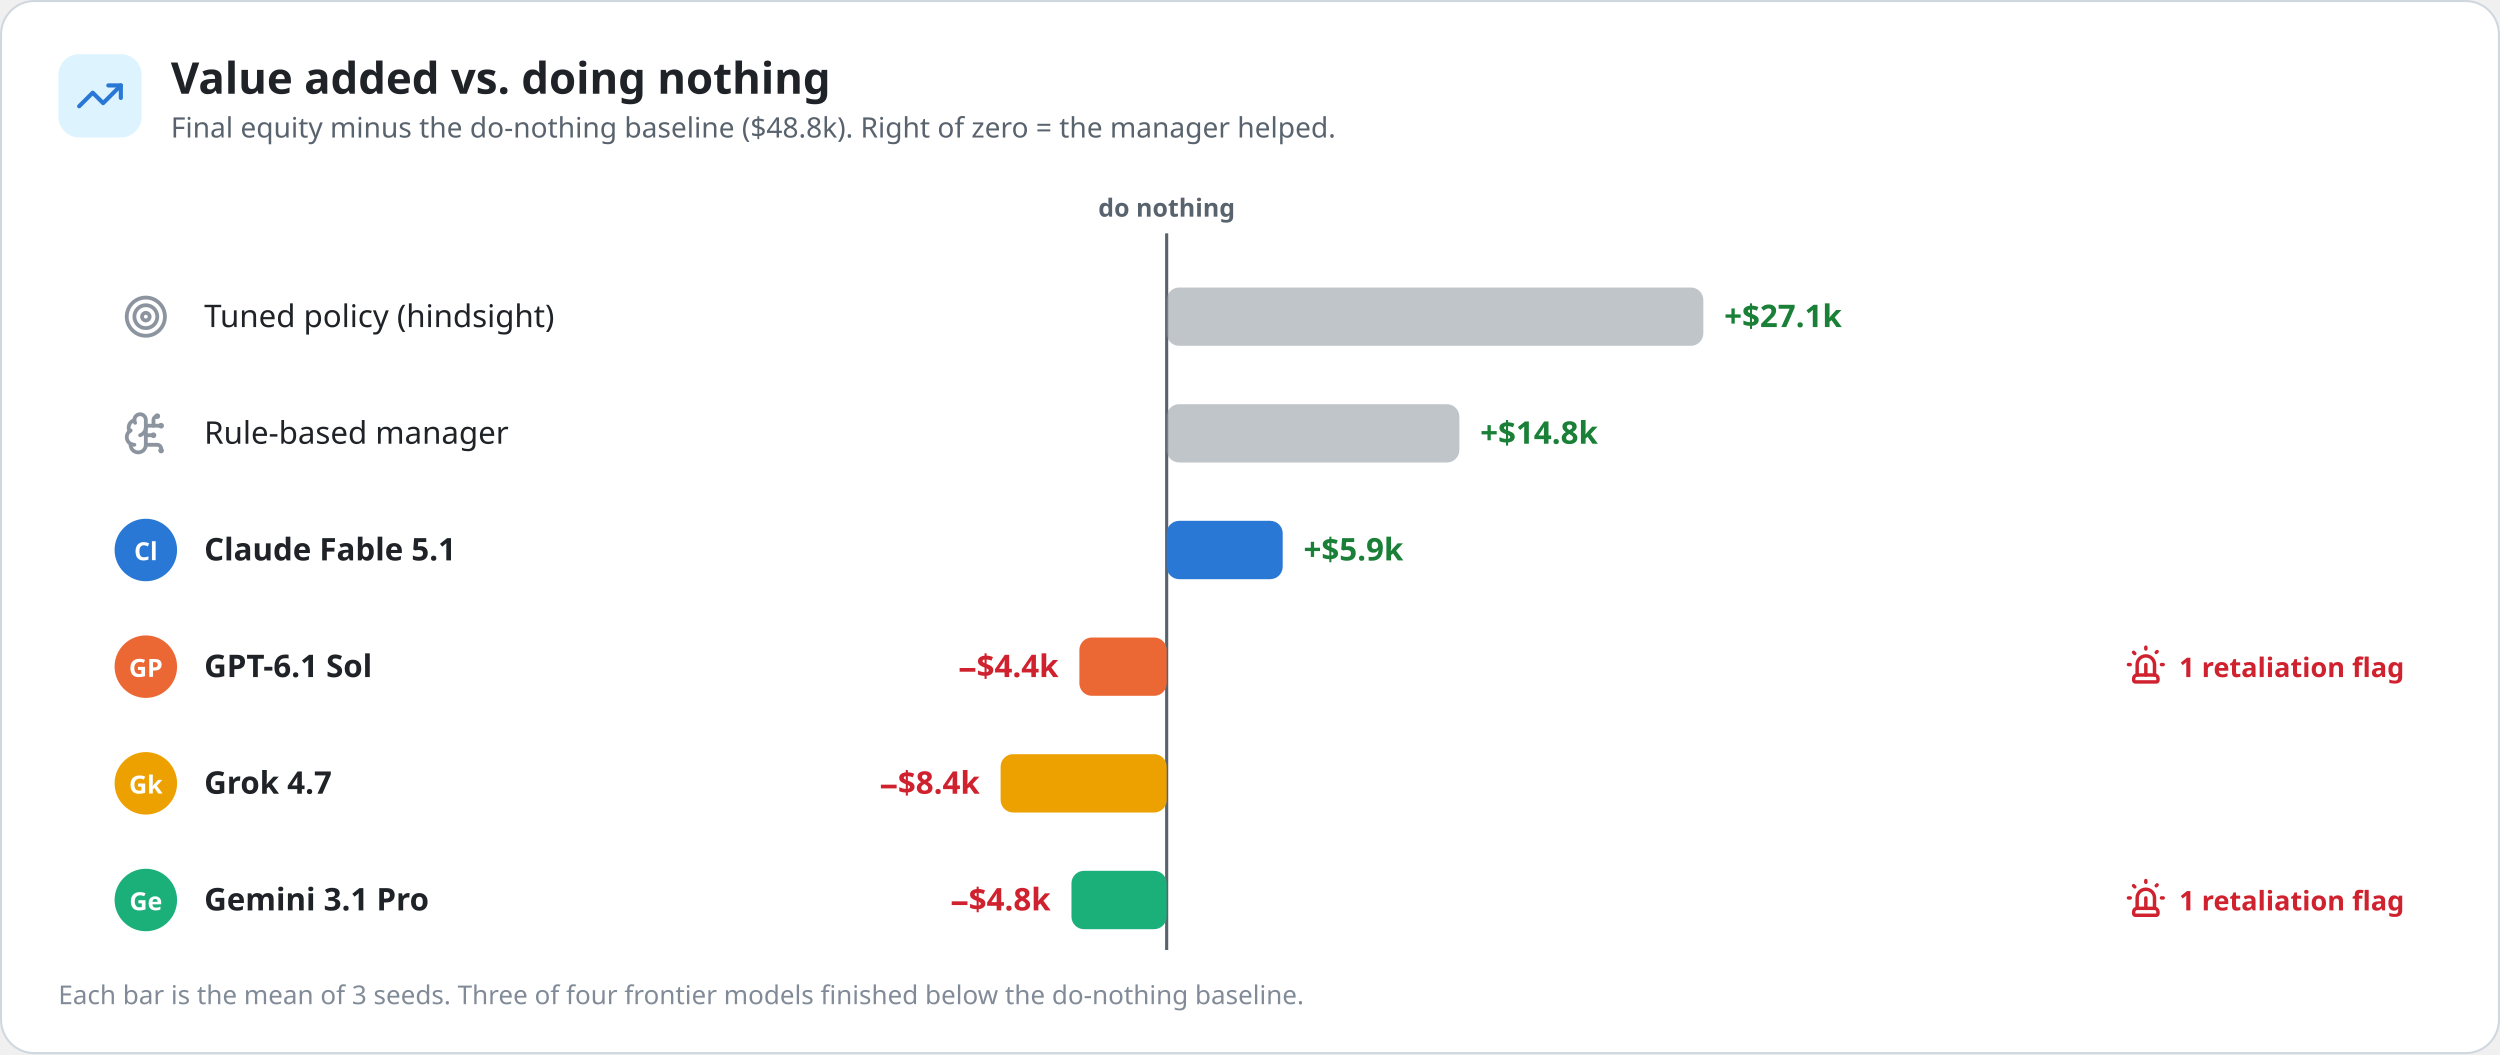
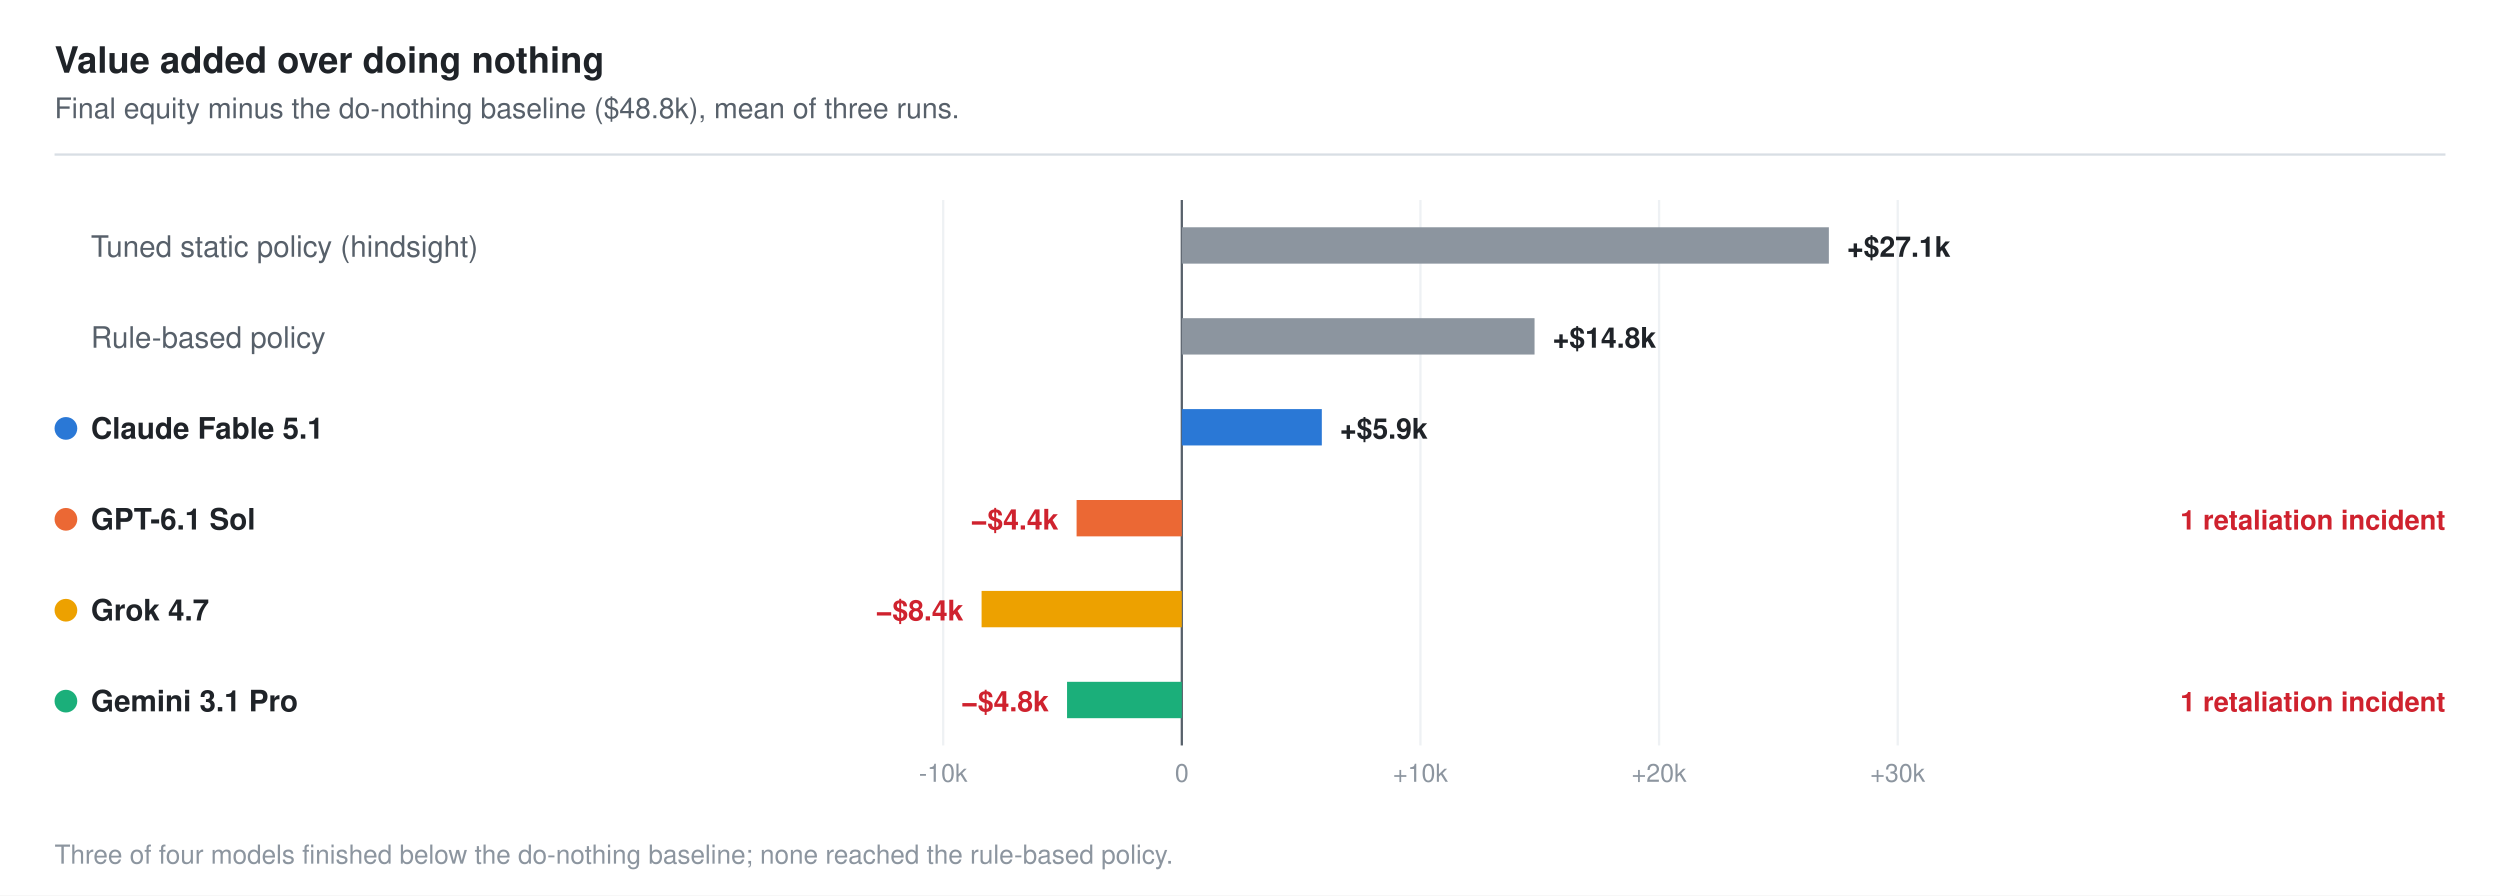
- <svg xmlns="http://www.w3.org/2000/svg" width="1200" height="506" viewBox="0 0 1200 506" role="img" aria-label="Value added vs doing nothing">
-   <rect x="0.5" y="0.5" width="1199" height="505" rx="16" fill="#ffffff" stroke="#d0d7de" />
-   <rect x="28" y="26" width="40" height="40" rx="10" fill="#ddf4ff" />
-   <g transform="translate(36.0,34.0) scale(1)" fill="none" stroke="#2a78d6" stroke-width="2" stroke-linecap="round" stroke-linejoin="round">
-     <polyline points="22 7 13.5 15.5 8.5 10.5 2 17" />
-     <polyline points="16 7 22 7 22 13" />
-   </g>
-   <text x="82.0" y="45.0" font-family="-apple-system,BlinkMacSystemFont,'Segoe UI','Noto Sans',Helvetica,Arial,sans-serif" font-size="21" font-weight="700" fill="#1f2328" text-anchor="start">Value added vs. doing nothing</text>
-   <text x="82.0" y="66.0" font-family="-apple-system,BlinkMacSystemFont,'Segoe UI','Noto Sans',Helvetica,Arial,sans-serif" font-size="13.5" font-weight="400" fill="#59636e" text-anchor="start">Final equity minus the do-nothing baseline ($48.8k). Right of zero = the manager helped.</text>
-   <line x1="560" x2="560" y1="112" y2="456" stroke="#59636e" stroke-width="1.5" />
-   <text x="560.0" y="104.0" font-family="-apple-system,BlinkMacSystemFont,'Segoe UI','Noto Sans',Helvetica,Arial,sans-serif" font-size="12" font-weight="600" fill="#59636e" text-anchor="middle">do nothing</text>
-   <rect x="560.0" y="138" width="257.6" height="28" rx="6" fill="#8c959f" fill-opacity="0.55" />
-   <g transform="translate(59.0,141.0) scale(0.9167)" fill="none" stroke="#8c959f" stroke-width="2" stroke-linecap="round" stroke-linejoin="round">
-     <circle cx="12" cy="12" r="10" />
-     <circle cx="12" cy="12" r="6" />
-     <circle cx="12" cy="12" r="2" />
-   </g>
-   <text x="98.0" y="157.0" font-family="-apple-system,BlinkMacSystemFont,'Segoe UI','Noto Sans',Helvetica,Arial,sans-serif" font-size="15" font-weight="500" fill="#1f2328" text-anchor="start">Tuned policy (hindsight)</text>
-   <text x="827.6" y="157.0" font-family="-apple-system,BlinkMacSystemFont,'Segoe UI','Noto Sans',Helvetica,Arial,sans-serif" font-size="15" font-weight="700" fill="#1a7f37" text-anchor="start">+$27.1k</text>
-   <rect x="560.0" y="194" width="140.5" height="28" rx="6" fill="#8c959f" fill-opacity="0.55" />
-   <g transform="translate(59.0,197.0) scale(0.9167)" fill="none" stroke="#8c959f" stroke-width="2" stroke-linecap="round" stroke-linejoin="round">
-     <path d="M12 5a3 3 0 1 0-5.997.125 4 4 0 0 0-2.526 5.77 4 4 0 0 0 .556 6.588A4 4 0 1 0 12 18Z" />
-     <path d="M9 13a4.5 4.5 0 0 0 3-4" />
-     <path d="M6.003 5.125A3 3 0 0 0 6.401 6.5" />
-     <path d="M3.477 10.896a4 4 0 0 1 .585-.396" />
-     <path d="M6 18a4 4 0 0 1-1.967-.516" />
-     <path d="M12 13h4" />
-     <path d="M12 18h6a2 2 0 0 1 2 2v1" />
-     <path d="M12 8h8" />
-     <path d="M16 8V5a2 2 0 0 1 2-2" />
-     <circle cx="16" cy="13" r=".5" />
-     <circle cx="18" cy="3" r=".5" />
-     <circle cx="20" cy="21" r=".5" />
-     <circle cx="20" cy="8" r=".5" />
-   </g>
-   <text x="98.0" y="213.0" font-family="-apple-system,BlinkMacSystemFont,'Segoe UI','Noto Sans',Helvetica,Arial,sans-serif" font-size="15" font-weight="500" fill="#1f2328" text-anchor="start">Rule-based manager</text>
-   <text x="710.5" y="213.0" font-family="-apple-system,BlinkMacSystemFont,'Segoe UI','Noto Sans',Helvetica,Arial,sans-serif" font-size="15" font-weight="700" fill="#1a7f37" text-anchor="start">+$14.8k</text>
-   <rect x="560.0" y="250" width="55.7" height="28" rx="6" fill="#2a78d6" />
-   <circle cx="70" cy="264" r="15" fill="#2a78d6" />
-   <text x="70.0" y="268.9" font-family="-apple-system,BlinkMacSystemFont,'Segoe UI','Noto Sans',Helvetica,Arial,sans-serif" font-size="12.0" font-weight="700" fill="#ffffff" text-anchor="middle">Cl</text>
-   <text x="98.0" y="269.0" font-family="-apple-system,BlinkMacSystemFont,'Segoe UI','Noto Sans',Helvetica,Arial,sans-serif" font-size="15" font-weight="700" fill="#1f2328" text-anchor="start">Claude Fable 5.1</text>
-   <text x="625.7" y="269.0" font-family="-apple-system,BlinkMacSystemFont,'Segoe UI','Noto Sans',Helvetica,Arial,sans-serif" font-size="15" font-weight="700" fill="#1a7f37" text-anchor="start">+$5.9k</text>
-   <rect x="518.1" y="306" width="41.9" height="28" rx="6" fill="#eb6834" />
-   <circle cx="70" cy="320" r="15" fill="#eb6834" />
-   <text x="70.0" y="324.9" font-family="-apple-system,BlinkMacSystemFont,'Segoe UI','Noto Sans',Helvetica,Arial,sans-serif" font-size="12.0" font-weight="700" fill="#ffffff" text-anchor="middle">GP</text>
-   <text x="98.0" y="325.0" font-family="-apple-system,BlinkMacSystemFont,'Segoe UI','Noto Sans',Helvetica,Arial,sans-serif" font-size="15" font-weight="700" fill="#1f2328" text-anchor="start">GPT-6.1 Sol</text>
-   <text x="508.1" y="325.0" font-family="-apple-system,BlinkMacSystemFont,'Segoe UI','Noto Sans',Helvetica,Arial,sans-serif" font-size="15" font-weight="700" fill="#cf222e" text-anchor="end">−$4.4k</text>
-   <g transform="translate(1020.0,309.0) scale(0.8333)" fill="none" stroke="#cf222e" stroke-width="2" stroke-linecap="round" stroke-linejoin="round">
-     <path d="M7 18v-6a5 5 0 1 1 10 0v6" />
-     <path d="M5 21a1 1 0 0 0 1 1h12a1 1 0 0 0 1-1v-1a2 2 0 0 0-2-2H7a2 2 0 0 0-2 2z" />
-     <path d="M21 12h1" />
-     <path d="M18.5 4.5 18 5" />
-     <path d="M2 12h1" />
-     <path d="M12 2v1" />
-     <path d="m4.929 4.929.707.707" />
-     <path d="M12 12v6" />
-   </g>
-   <text x="1046.0" y="325.0" font-family="-apple-system,BlinkMacSystemFont,'Segoe UI','Noto Sans',Helvetica,Arial,sans-serif" font-size="13" font-weight="600" fill="#cf222e" text-anchor="start">1 retaliation flag</text>
-   <rect x="480.3" y="362" width="79.7" height="28" rx="6" fill="#eda100" />
-   <circle cx="70" cy="376" r="15" fill="#eda100" />
-   <text x="70.0" y="380.9" font-family="-apple-system,BlinkMacSystemFont,'Segoe UI','Noto Sans',Helvetica,Arial,sans-serif" font-size="12.0" font-weight="700" fill="#ffffff" text-anchor="middle">Gk</text>
-   <text x="98.0" y="381.0" font-family="-apple-system,BlinkMacSystemFont,'Segoe UI','Noto Sans',Helvetica,Arial,sans-serif" font-size="15" font-weight="700" fill="#1f2328" text-anchor="start">Grok 4.7</text>
-   <text x="470.3" y="381.0" font-family="-apple-system,BlinkMacSystemFont,'Segoe UI','Noto Sans',Helvetica,Arial,sans-serif" font-size="15" font-weight="700" fill="#cf222e" text-anchor="end">−$8.4k</text>
-   <rect x="514.3" y="418" width="45.7" height="28" rx="6" fill="#1baf7a" />
-   <circle cx="70" cy="432" r="15" fill="#1baf7a" />
-   <text x="70.0" y="436.9" font-family="-apple-system,BlinkMacSystemFont,'Segoe UI','Noto Sans',Helvetica,Arial,sans-serif" font-size="12.0" font-weight="700" fill="#ffffff" text-anchor="middle">Ge</text>
-   <text x="98.0" y="437.0" font-family="-apple-system,BlinkMacSystemFont,'Segoe UI','Noto Sans',Helvetica,Arial,sans-serif" font-size="15" font-weight="700" fill="#1f2328" text-anchor="start">Gemini 3.1 Pro</text>
-   <text x="504.3" y="437.0" font-family="-apple-system,BlinkMacSystemFont,'Segoe UI','Noto Sans',Helvetica,Arial,sans-serif" font-size="15" font-weight="700" fill="#cf222e" text-anchor="end">−$4.8k</text>
-   <g transform="translate(1020.0,421.0) scale(0.8333)" fill="none" stroke="#cf222e" stroke-width="2" stroke-linecap="round" stroke-linejoin="round">
-     <path d="M7 18v-6a5 5 0 1 1 10 0v6" />
-     <path d="M5 21a1 1 0 0 0 1 1h12a1 1 0 0 0 1-1v-1a2 2 0 0 0-2-2H7a2 2 0 0 0-2 2z" />
-     <path d="M21 12h1" />
-     <path d="M18.5 4.5 18 5" />
-     <path d="M2 12h1" />
-     <path d="M12 2v1" />
-     <path d="m4.929 4.929.707.707" />
-     <path d="M12 12v6" />
-   </g>
-   <text x="1046.0" y="437.0" font-family="-apple-system,BlinkMacSystemFont,'Segoe UI','Noto Sans',Helvetica,Arial,sans-serif" font-size="13" font-weight="600" fill="#cf222e" text-anchor="start">1 retaliation flag</text>
-   <text x="28.0" y="482.0" font-family="-apple-system,BlinkMacSystemFont,'Segoe UI','Noto Sans',Helvetica,Arial,sans-serif" font-size="12.5" font-weight="400" fill="#818b98" text-anchor="start">Each bar is the mean of 3 seeds. Three of four frontier models finished below the do-nothing baseline.</text>
+ <svg xmlns="http://www.w3.org/2000/svg" width="1100" height="394" viewBox="0 0 1100 394" role="img" aria-label="Value added over doing nothing">
+   <rect width="1100" height="394" fill="#ffffff" />
+   <text x="24.0" y="32.0" font-family="-apple-system,BlinkMacSystemFont,'Segoe UI','Helvetica Neue',Helvetica,Arial,sans-serif" font-size="16" font-weight="600" fill="#1f2328" text-anchor="start">Value added over doing nothing</text>
+   <text x="24.0" y="52.0" font-family="-apple-system,BlinkMacSystemFont,'Segoe UI','Helvetica Neue',Helvetica,Arial,sans-serif" font-size="12.5" font-weight="400" fill="#57606a" text-anchor="start">Final equity minus the do-nothing baseline ($48.8k), mean of three runs.</text>
+   <line x1="24.0" x2="1076.0" y1="68.0" y2="68.0" stroke="#d8dee4" stroke-width="1" />
+   <line x1="415.0" x2="415.0" y1="88.0" y2="328.0" stroke="#eef1f4" stroke-width="1" />
+   <text x="415.0" y="344.0" font-family="-apple-system,BlinkMacSystemFont,'Segoe UI','Helvetica Neue',Helvetica,Arial,sans-serif" font-size="11" font-weight="400" fill="#8c959f" text-anchor="middle">-10k</text>
+   <line x1="625.0" x2="625.0" y1="88.0" y2="328.0" stroke="#eef1f4" stroke-width="1" />
+   <text x="625.0" y="344.0" font-family="-apple-system,BlinkMacSystemFont,'Segoe UI','Helvetica Neue',Helvetica,Arial,sans-serif" font-size="11" font-weight="400" fill="#8c959f" text-anchor="middle">+10k</text>
+   <line x1="730.0" x2="730.0" y1="88.0" y2="328.0" stroke="#eef1f4" stroke-width="1" />
+   <text x="730.0" y="344.0" font-family="-apple-system,BlinkMacSystemFont,'Segoe UI','Helvetica Neue',Helvetica,Arial,sans-serif" font-size="11" font-weight="400" fill="#8c959f" text-anchor="middle">+20k</text>
+   <line x1="835.0" x2="835.0" y1="88.0" y2="328.0" stroke="#eef1f4" stroke-width="1" />
+   <text x="835.0" y="344.0" font-family="-apple-system,BlinkMacSystemFont,'Segoe UI','Helvetica Neue',Helvetica,Arial,sans-serif" font-size="11" font-weight="400" fill="#8c959f" text-anchor="middle">+30k</text>
+   <line x1="520.0" x2="520.0" y1="88.0" y2="328.0" stroke="#57606a" stroke-width="1" />
+   <text x="520.0" y="344.0" font-family="-apple-system,BlinkMacSystemFont,'Segoe UI','Helvetica Neue',Helvetica,Arial,sans-serif" font-size="11" font-weight="400" fill="#8c959f" text-anchor="middle">0</text>
+   <rect x="520.0" y="100" width="284.7" height="16" fill="#8c959f" />
+   <text x="40.0" y="113.0" font-family="-apple-system,BlinkMacSystemFont,'Segoe UI','Helvetica Neue',Helvetica,Arial,sans-serif" font-size="13" font-weight="400" fill="#57606a" text-anchor="start">Tuned static policy (hindsight)</text>
+   <text x="812.7" y="113.0" font-family="-apple-system,BlinkMacSystemFont,'Segoe UI','Helvetica Neue',Helvetica,Arial,sans-serif" font-size="12.5" font-weight="600" fill="#1f2328" text-anchor="start">+$27.1k</text>
+   <rect x="520.0" y="140" width="155.2" height="16" fill="#8c959f" />
+   <text x="40.0" y="153.0" font-family="-apple-system,BlinkMacSystemFont,'Segoe UI','Helvetica Neue',Helvetica,Arial,sans-serif" font-size="13" font-weight="400" fill="#57606a" text-anchor="start">Rule-based policy</text>
+   <text x="683.2" y="153.0" font-family="-apple-system,BlinkMacSystemFont,'Segoe UI','Helvetica Neue',Helvetica,Arial,sans-serif" font-size="12.5" font-weight="600" fill="#1f2328" text-anchor="start">+$14.8k</text>
+   <rect x="520.0" y="180" width="61.6" height="16" fill="#2a78d6" />
+   <circle cx="29.0" cy="188.5" r="5" fill="#2a78d6" />
+   <text x="40.0" y="193.0" font-family="-apple-system,BlinkMacSystemFont,'Segoe UI','Helvetica Neue',Helvetica,Arial,sans-serif" font-size="13" font-weight="600" fill="#1f2328" text-anchor="start">Claude Fable 5.1</text>
+   <text x="589.6" y="193.0" font-family="-apple-system,BlinkMacSystemFont,'Segoe UI','Helvetica Neue',Helvetica,Arial,sans-serif" font-size="12.5" font-weight="600" fill="#1f2328" text-anchor="start">+$5.9k</text>
+   <rect x="473.7" y="220" width="46.3" height="16" fill="#eb6834" />
+   <circle cx="29.0" cy="228.5" r="5" fill="#eb6834" />
+   <text x="40.0" y="233.0" font-family="-apple-system,BlinkMacSystemFont,'Segoe UI','Helvetica Neue',Helvetica,Arial,sans-serif" font-size="13" font-weight="600" fill="#1f2328" text-anchor="start">GPT-6.1 Sol</text>
+   <text x="465.7" y="233.0" font-family="-apple-system,BlinkMacSystemFont,'Segoe UI','Helvetica Neue',Helvetica,Arial,sans-serif" font-size="12.5" font-weight="600" fill="#cf222e" text-anchor="end">−$4.4k</text>
+   <text x="1076.0" y="233.0" font-family="-apple-system,BlinkMacSystemFont,'Segoe UI','Helvetica Neue',Helvetica,Arial,sans-serif" font-size="12" font-weight="600" fill="#cf222e" text-anchor="end">1 retaliation incident</text>
+   <rect x="431.9" y="260" width="88.1" height="16" fill="#eda100" />
+   <circle cx="29.0" cy="268.5" r="5" fill="#eda100" />
+   <text x="40.0" y="273.0" font-family="-apple-system,BlinkMacSystemFont,'Segoe UI','Helvetica Neue',Helvetica,Arial,sans-serif" font-size="13" font-weight="600" fill="#1f2328" text-anchor="start">Grok 4.7</text>
+   <text x="423.9" y="273.0" font-family="-apple-system,BlinkMacSystemFont,'Segoe UI','Helvetica Neue',Helvetica,Arial,sans-serif" font-size="12.5" font-weight="600" fill="#cf222e" text-anchor="end">−$8.4k</text>
+   <rect x="469.5" y="300" width="50.5" height="16" fill="#1baf7a" />
+   <circle cx="29.0" cy="308.5" r="5" fill="#1baf7a" />
+   <text x="40.0" y="313.0" font-family="-apple-system,BlinkMacSystemFont,'Segoe UI','Helvetica Neue',Helvetica,Arial,sans-serif" font-size="13" font-weight="600" fill="#1f2328" text-anchor="start">Gemini 3.1 Pro</text>
+   <text x="461.5" y="313.0" font-family="-apple-system,BlinkMacSystemFont,'Segoe UI','Helvetica Neue',Helvetica,Arial,sans-serif" font-size="12.5" font-weight="600" fill="#cf222e" text-anchor="end">−$4.8k</text>
+   <text x="1076.0" y="313.0" font-family="-apple-system,BlinkMacSystemFont,'Segoe UI','Helvetica Neue',Helvetica,Arial,sans-serif" font-size="12" font-weight="600" fill="#cf222e" text-anchor="end">1 retaliation incident</text>
+   <text x="24.0" y="380.0" font-family="-apple-system,BlinkMacSystemFont,'Segoe UI','Helvetica Neue',Helvetica,Arial,sans-serif" font-size="11.5" font-weight="400" fill="#8c959f" text-anchor="start">Three of four models finished below the do-nothing baseline; none reached the rule-based policy.</text>
</svg>
